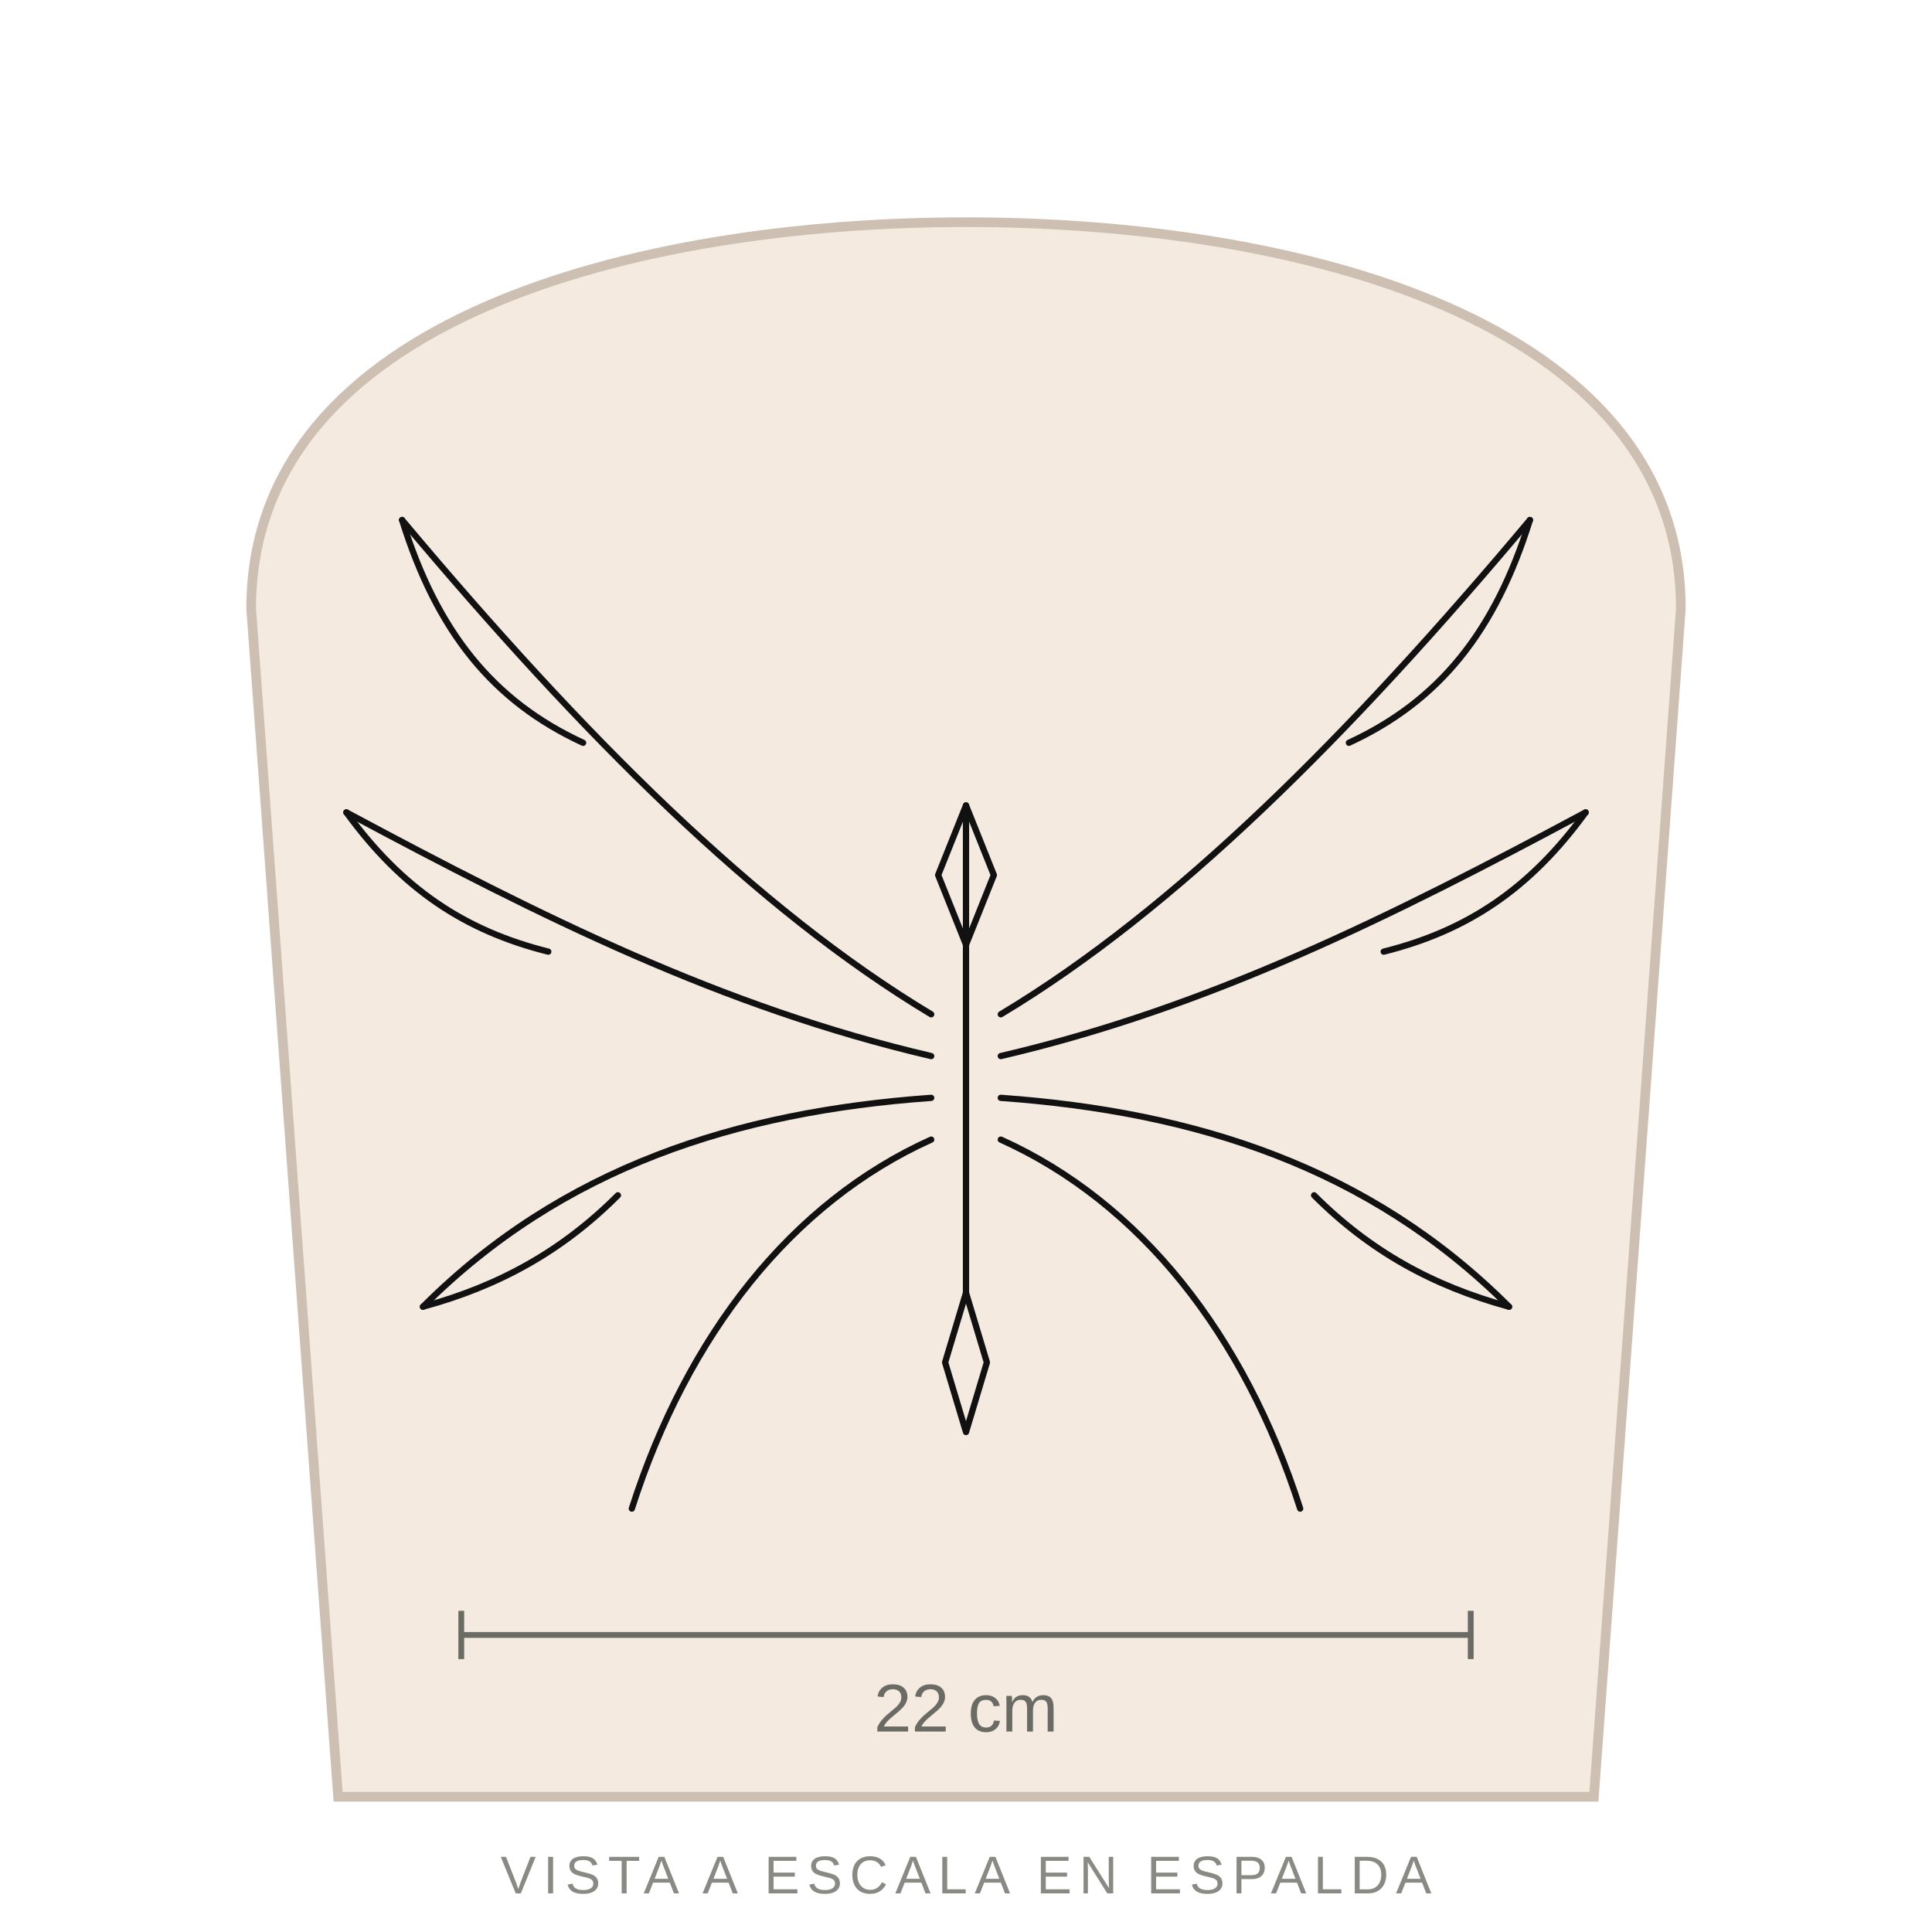
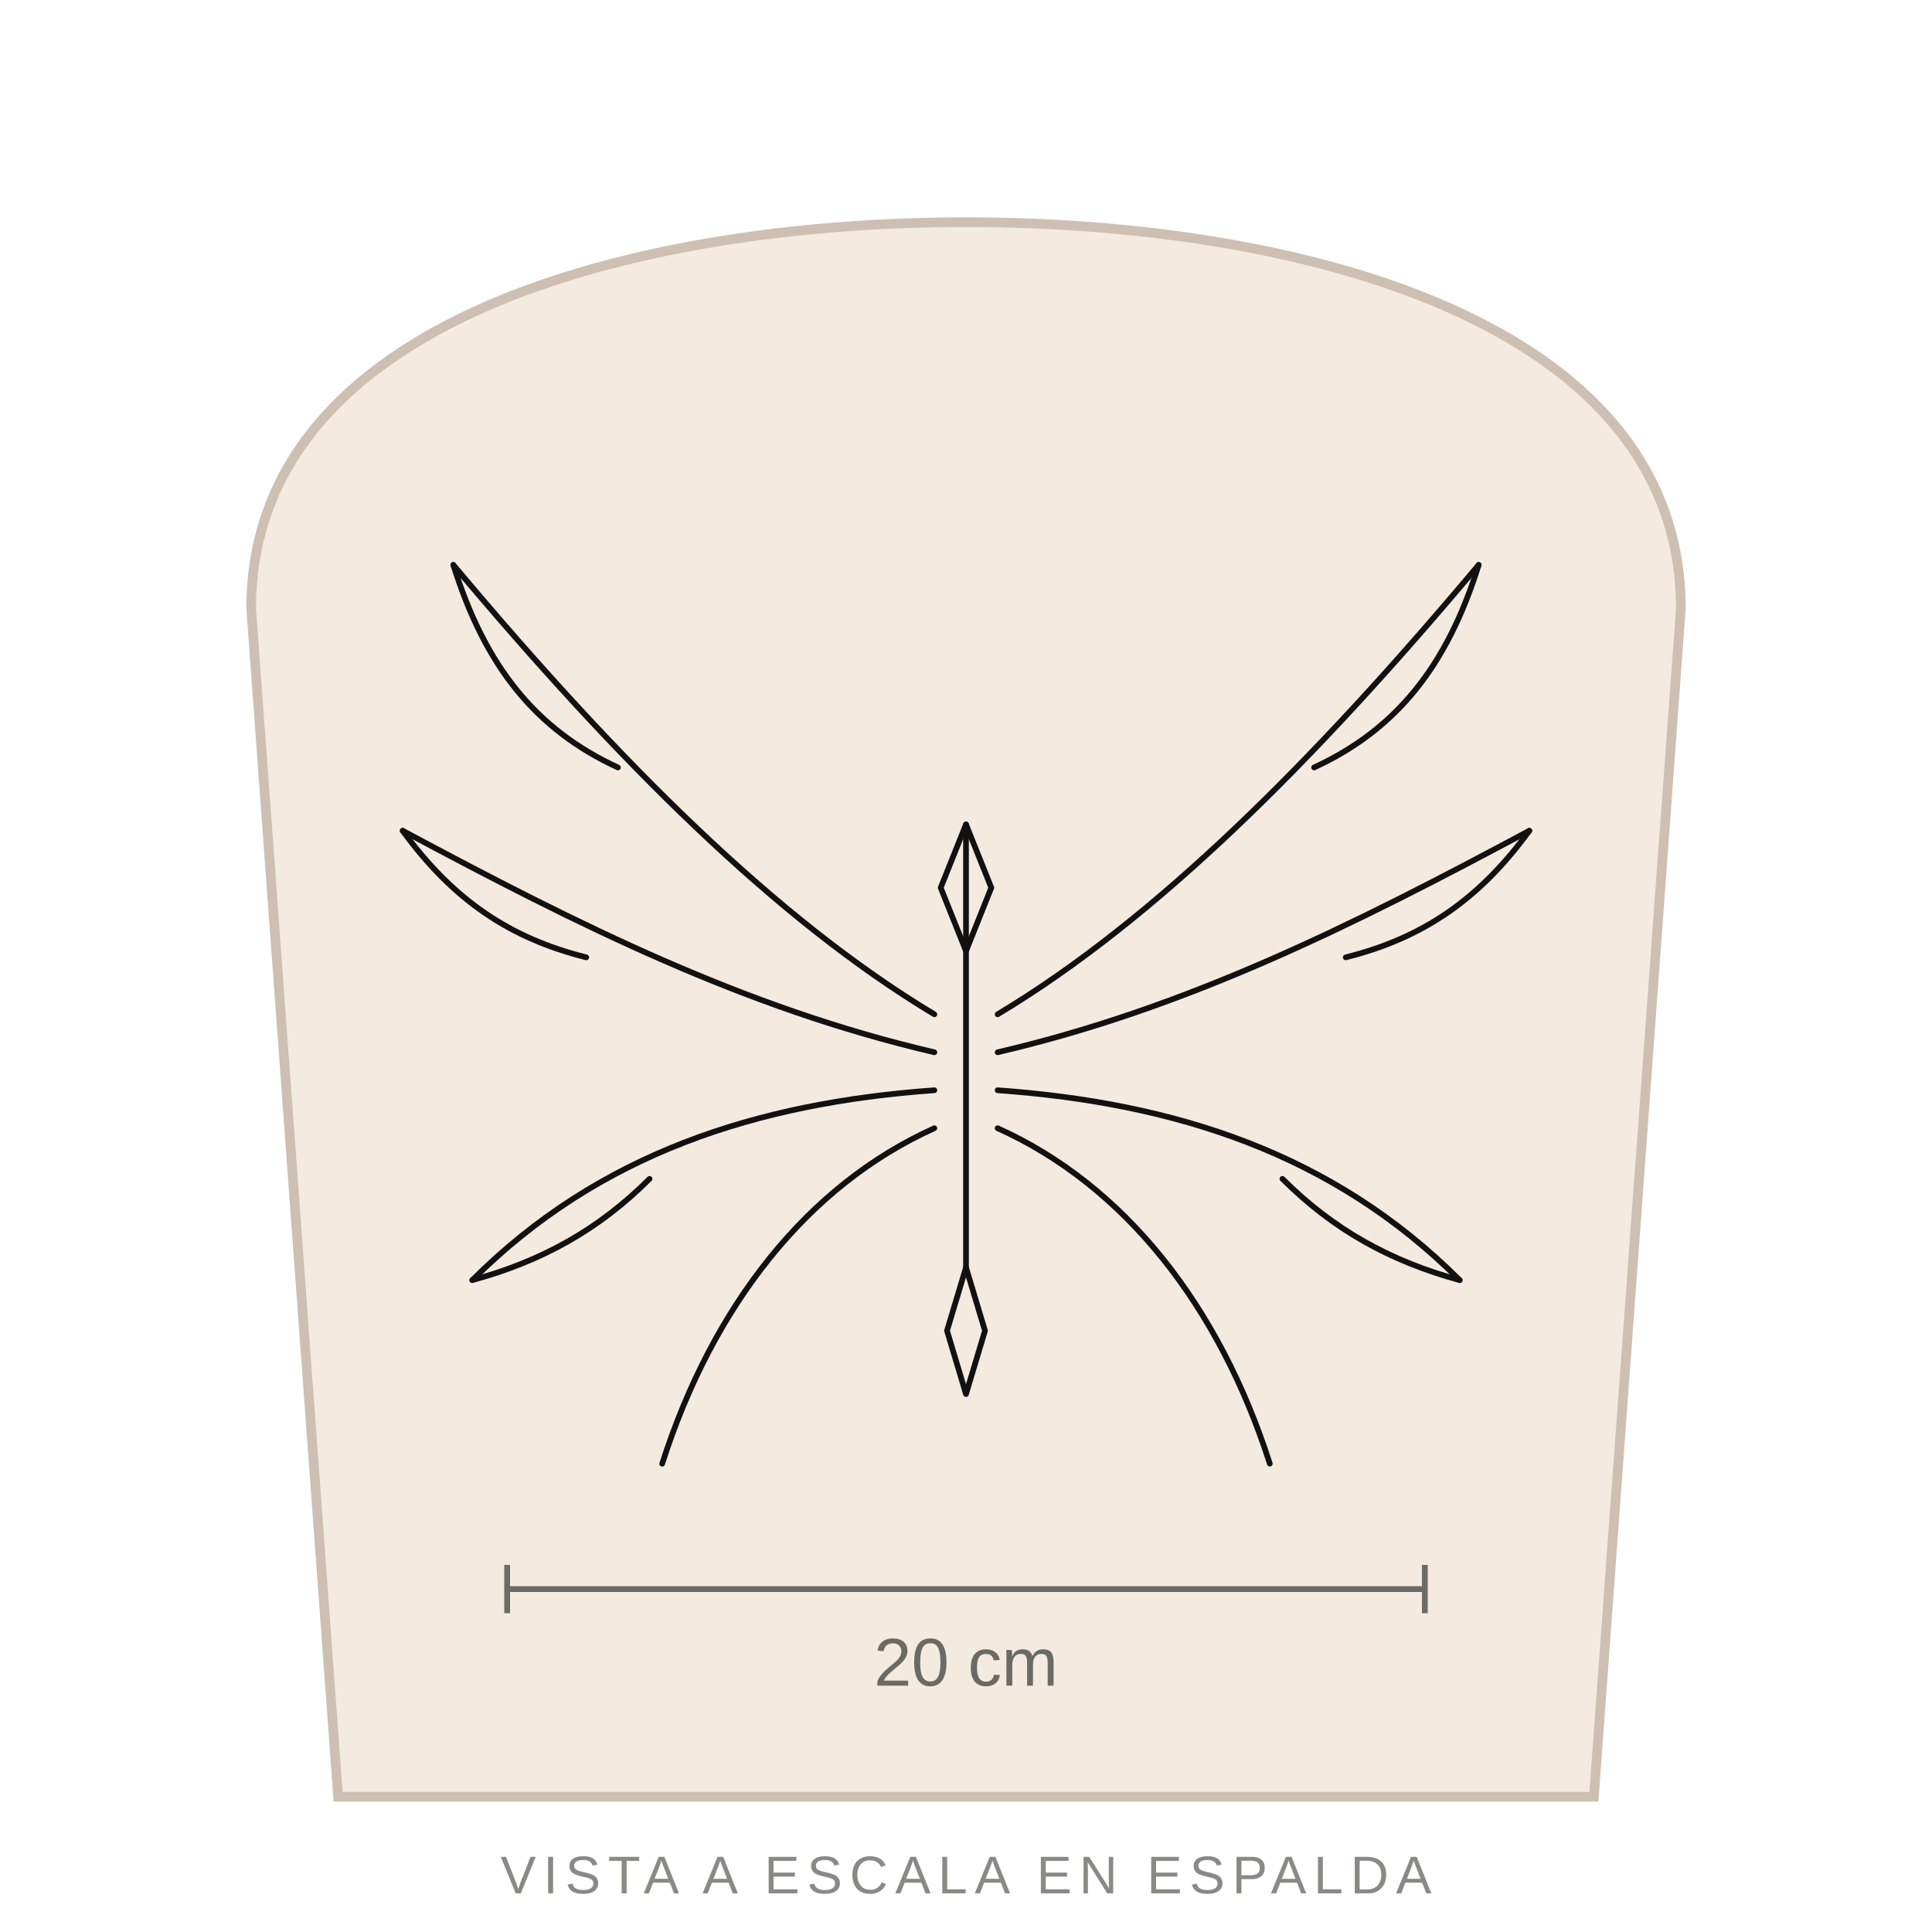
<svg xmlns="http://www.w3.org/2000/svg" viewBox="0 0 400 400" width="400" height="400">
  <rect width="400" height="400" fill="#ffffff" />
  <path d="M52 126 C 52 66, 132 46, 200 46 C 268 46, 348 66, 348 126 L330 372 L70 372 Z" fill="#f4eadf" stroke="#cdbfb2" stroke-width="2" />
-   <g transform="translate(200 210) scale(0.7207) translate(-200 -200)">
+   <g transform="translate(200 210) scale(0.6552) translate(-200 -200)">
    <g fill="none" stroke="#111111" stroke-width="1.8" stroke-linecap="round" stroke-linejoin="round">
      <path d="M200 140 L200 280" />
      <path d="M200 140 L208 160 L200 180 L192 160 Z" />
      <path d="M200 280 L206 300 L200 320 L194 300 Z" />
      <path d="M210 200 C260 170 310 120 362 58" />
      <path d="M362 58 C352 90 336 110 310 122" />
      <path d="M210 212 C270 198 322 172 378 142" />
      <path d="M378 142 C362 164 344 176 320 182" />
      <path d="M210 224 C266 228 316 244 356 284" />
      <path d="M356 284 C334 278 316 268 300 252" />
      <path d="M210 236 C250 254 280 292 296 342" />
      <g transform="translate(400 0) scale(-1 1)">
        <path d="M210 200 C260 170 310 120 362 58" />
        <path d="M362 58 C352 90 336 110 310 122" />
        <path d="M210 212 C270 198 322 172 378 142" />
        <path d="M378 142 C362 164 344 176 320 182" />
        <path d="M210 224 C266 228 316 244 356 284" />
        <path d="M356 284 C334 278 316 268 300 252" />
        <path d="M210 236 C250 254 280 292 296 342" />
      </g>
    </g>
  </g>
  <g stroke="#6b6b66" stroke-width="1.2" fill="none">
-     <path d="M95.5 338.5 L304.5 338.5" />
-     <path d="M95.5 333.5 L95.5 343.5" />
-     <path d="M304.5 333.5 L304.5 343.5" />
+     <path d="M105 329 L295 329" />
+     <path d="M105 324 L105 334" />
+     <path d="M295 324 L295 334" />
  </g>
-   <text x="200" y="358.5" text-anchor="middle" font-family="Arial, Helvetica, sans-serif" font-size="14" fill="#6b6b66">22 cm</text>
+   <text x="200" y="349" text-anchor="middle" font-family="Arial, Helvetica, sans-serif" font-size="14" fill="#6b6b66">20 cm</text>
  <text x="200" y="392" text-anchor="middle" font-family="Arial, Helvetica, sans-serif" font-size="11" letter-spacing="1.5" fill="#8a8a85">VISTA A ESCALA EN ESPALDA</text>
</svg>
